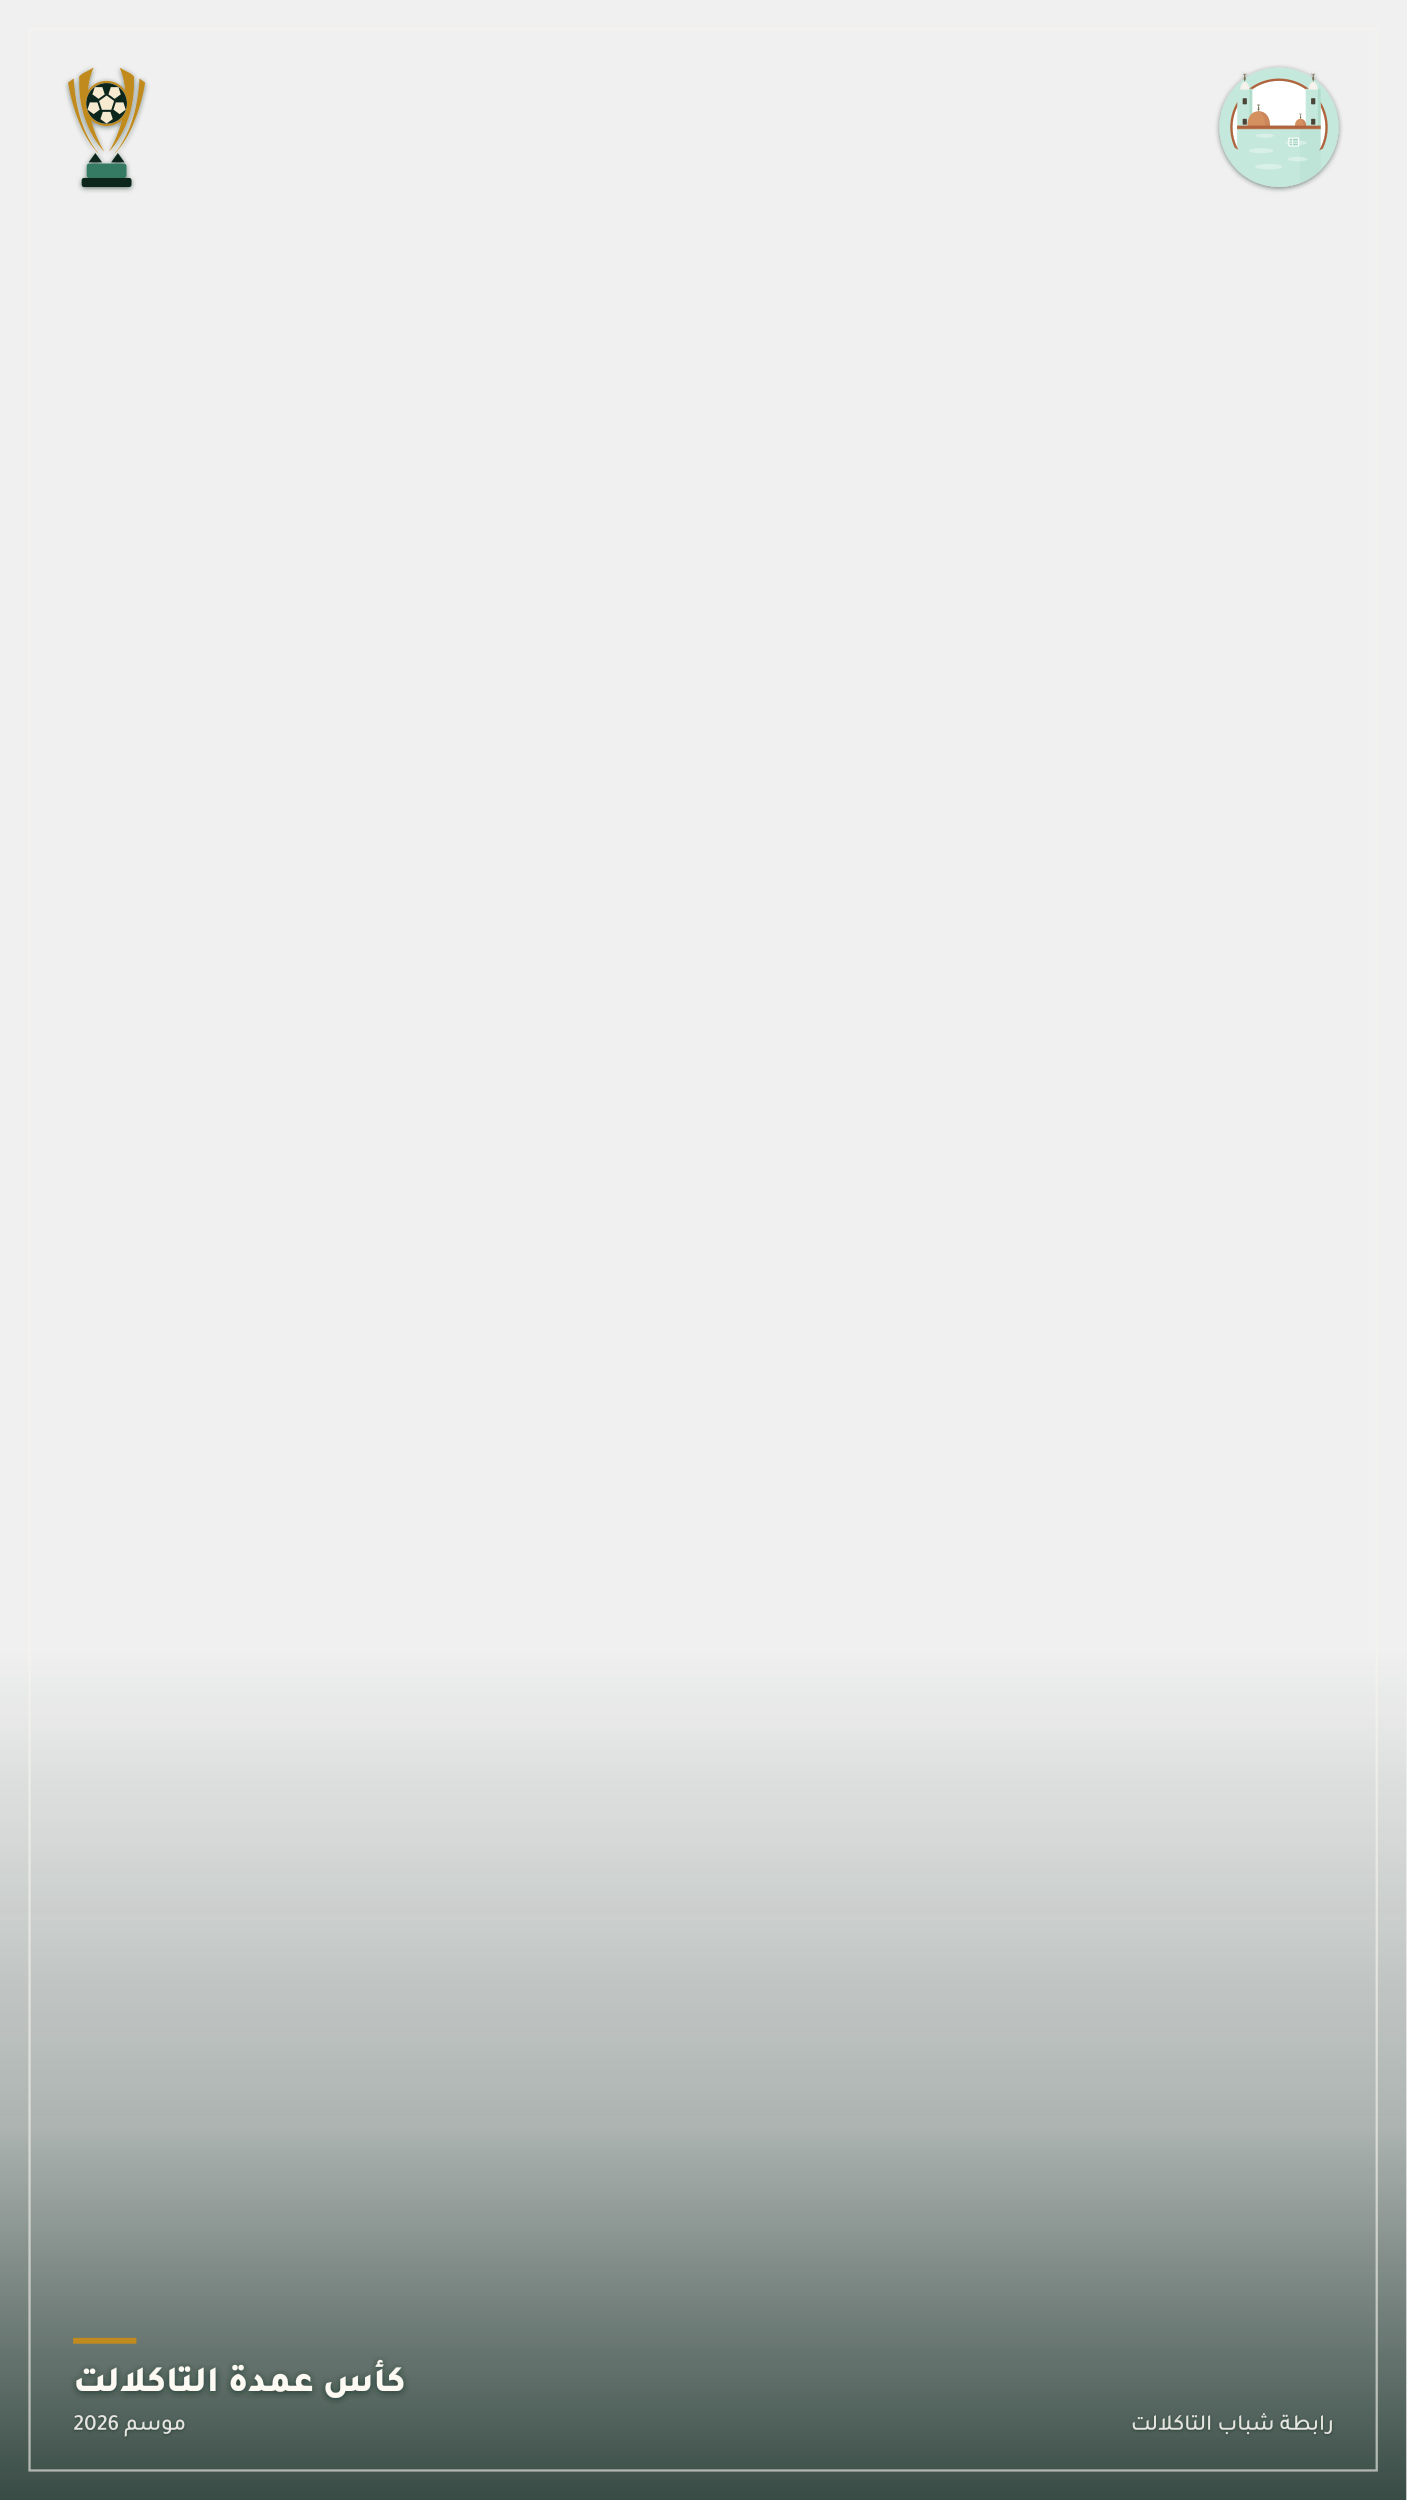
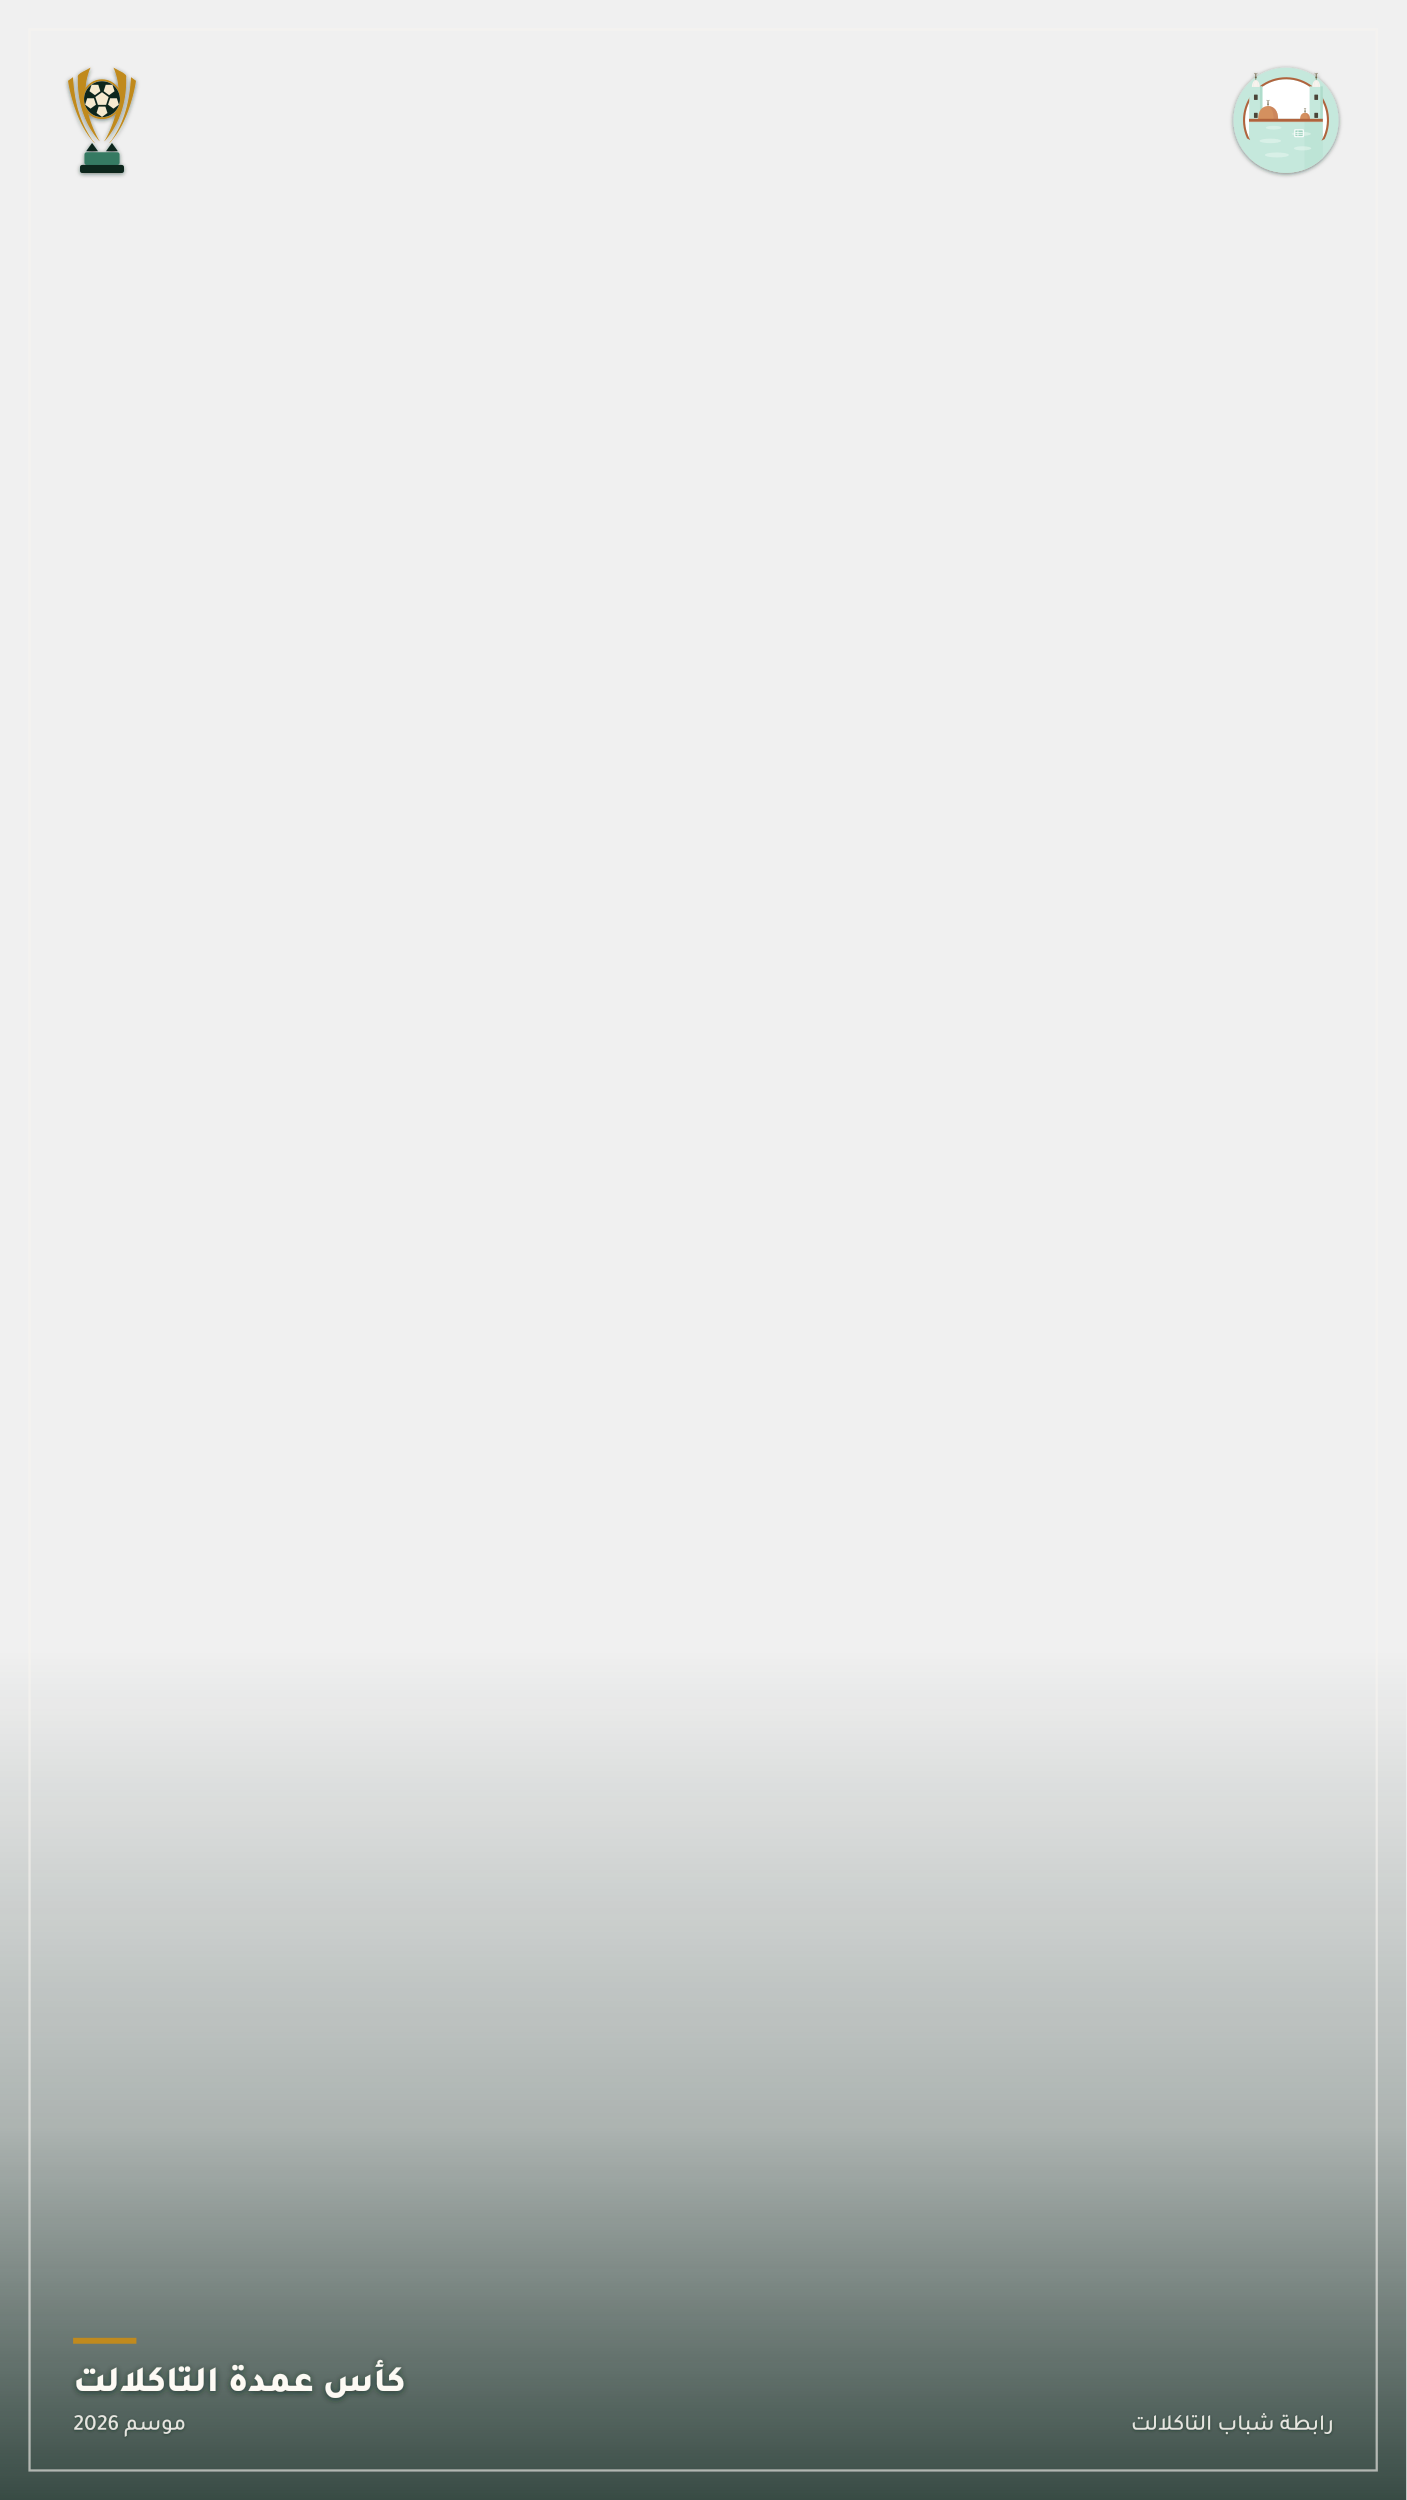
<svg xmlns="http://www.w3.org/2000/svg" viewBox="0 0 2304 4096" width="2304" height="4096">
  <defs>
    <linearGradient id="fhaze" x1="0" y1="4096" x2="0" y2="0" gradientUnits="userSpaceOnUse">
      <stop offset="0" stop-color="#10271f" stop-opacity="0.82" />
      <stop offset="0.15" stop-color="#10271f" stop-opacity="0.3" />
      <stop offset="0.34" stop-color="#10271f" stop-opacity="0" />
    </linearGradient>
    <filter id="fshadow" x="-25%" y="-25%" width="150%" height="150%">
      <feDropShadow dx="0" dy="3.69" stdDeviation="8.06" flood-color="#10271f" flood-opacity="0.72" />
    </filter>
    <filter id="mshadow" x="-25%" y="-25%" width="150%" height="150%">
      <feDropShadow dx="0" dy="5.07" stdDeviation="10.37" flood-color="#10271f" flood-opacity="0.55" />
    </filter>
  </defs>
  <rect x="0" y="0" width="2304" height="4096" fill="url(#fhaze)" />
  <rect x="48.38" y="48.38" width="2207.23" height="3999.23" fill="none" stroke="#f7f3ee" stroke-opacity="0.62" stroke-width="3.69" />
-   <g transform="translate(16.98 50.24) scale(0.4106)" filter="url(#mshadow)">
+   <g transform="translate(28 57.34) scale(0.3623)" filter="url(#mshadow)">
    <g transform="translate(128 128) scale(1)">
      <path fill="#c08a1e" d="M 125.96,61.9 L 102.34,79.11 C 102.95,82.93 103.51,86.76 104.16,90.58 C 104.81,94.41 105.53,98.23 106.26,102.06 C 107,105.88 107.76,109.71 108.56,113.53 C 109.36,117.36 110.17,121.18 111.04,125 C 111.92,128.83 112.86,132.66 113.82,136.48 C 114.77,140.31 115.78,144.13 116.78,147.95 C 117.79,151.78 118.77,155.61 119.84,159.43 C 120.91,163.26 122.06,167.08 123.19,170.9 C 124.32,174.73 125.44,178.56 126.63,182.37 C 127.83,186.21 129.1,190.03 130.36,193.85 C 131.62,197.68 132.86,201.51 134.18,205.32 C 135.51,209.15 136.88,212.98 138.29,216.8 C 139.72,220.63 141.2,224.45 142.69,228.27 C 144.19,232.1 145.71,235.93 147.28,239.75 C 148.86,243.58 150.49,247.4 152.16,251.22 C 153.84,255.05 155.54,258.88 157.32,262.69 C 159.11,266.53 160.95,270.36 162.87,274.17 C 164.8,278.01 166.83,281.83 168.89,285.64 C 170.97,289.48 173.09,293.31 175.3,297.12 C 177.52,300.96 179.81,304.79 182.18,308.59 C 184.59,312.44 187.06,316.26 189.64,320.06 C 192.26,323.91 194.98,327.74 197.77,331.54 C 200.59,335.39 203.47,339.22 206.47,343.01 C 209.52,346.87 213.35,351.75 215.94,354.49 C 217.52,356.17 218.99,357.23 220.05,358.31 C 220.76,359.04 221.2,359.59 221.77,360.22 C 222.02,359.9 222.55,359.74 222.53,359.27 C 222.49,357.73 216.71,353.13 214.02,349.71 C 211.22,346.13 208.65,342.08 206.09,338.23 C 203.55,334.43 201.1,330.6 198.73,326.76 C 196.38,322.95 194.14,319.12 191.94,315.28 C 189.75,311.47 187.61,307.65 185.53,303.81 C 183.47,300 181.44,296.18 179.51,292.33 C 177.59,288.53 175.75,284.7 173.96,280.86 C 172.18,277.05 170.44,273.23 168.8,269.39 C 167.16,265.58 165.63,261.75 164.11,257.91 C 162.6,254.1 161.13,250.27 159.71,246.44 C 158.3,242.62 156.91,238.8 155.6,234.96 C 154.3,231.15 153.07,227.32 151.87,223.49 C 150.68,219.67 149.53,215.85 148.43,212.02 C 147.33,208.2 146.28,204.37 145.27,200.54 C 144.27,196.72 143.32,192.9 142.41,189.07 C 141.5,185.25 140.65,181.42 139.82,177.59 C 139,173.77 138.2,169.95 137.43,166.12 C 136.67,162.3 135.92,158.47 135.24,154.65 C 134.55,150.82 133.93,147 133.32,143.17 C 132.72,139.35 132.14,135.52 131.6,131.7 C 131.06,127.87 130.57,124.05 130.07,120.22 C 129.58,116.4 129.07,112.58 128.64,108.75 C 128.21,104.93 127.86,101.1 127.49,97.27 C 127.12,93.45 126.77,89.63 126.44,85.8 C 126.1,81.98 125.75,78.15 125.48,74.33 C 125.21,70.5 125.04,66.68 124.81,62.85 Z" />
      <path fill="#c08a1e" d="M 204.37,19.35 C 202.9,20.14 201.98,20.64 199.97,21.74 C 195.55,24.13 185.86,29.38 178.84,33.21 C 171.84,37.03 163.54,40.4 157.9,44.69 C 153.27,48.2 148.32,51.96 146.71,56.16 C 145.35,59.71 147.17,63.81 147.19,67.63 C 147.2,71.46 146.87,75.28 146.8,79.11 C 146.74,82.93 146.74,86.76 146.8,90.58 C 146.87,94.41 147.01,98.23 147.19,102.06 C 147.36,105.88 147.59,109.71 147.86,113.53 C 148.13,117.36 148.45,121.18 148.81,125 C 149.18,128.83 149.58,132.66 150.06,136.48 C 150.53,140.31 151.11,144.13 151.68,147.95 C 152.26,151.78 152.83,155.61 153.5,159.43 C 154.17,163.26 154.9,167.08 155.7,170.9 C 156.5,174.73 157.39,178.55 158.28,182.37 C 159.17,186.2 160.07,190.03 161.05,193.85 C 162.04,197.68 163.09,201.51 164.21,205.32 C 165.32,209.16 166.51,212.98 167.75,216.8 C 168.99,220.63 170.3,224.46 171.67,228.27 C 173.04,232.11 174.49,235.93 175.97,239.75 C 177.45,243.58 178.94,247.41 180.56,251.22 C 182.19,255.06 183.94,258.88 185.72,262.69 C 187.51,266.53 189.33,270.36 191.27,274.17 C 193.22,278.01 195.28,281.83 197.39,285.64 C 199.51,289.48 201.72,293.31 203.98,297.12 C 206.27,300.96 208.61,304.79 211.06,308.59 C 213.55,312.44 216.14,316.26 218.8,320.06 C 221.5,323.91 224.25,327.74 227.12,331.54 C 230.05,335.39 233.31,339.49 236.21,343.01 C 238.76,346.11 243.02,350.12 243.57,351.62 C 243.73,352.05 243.57,352.25 243.57,352.57 C 243.98,352.25 244.7,352.18 244.81,351.62 C 245.12,350.13 241.29,345.4 239.46,342.06 C 237.47,338.42 235.32,334.42 233.34,330.58 C 231.37,326.77 229.46,322.94 227.6,319.11 C 225.76,315.3 223.99,311.47 222.25,307.63 C 220.51,303.82 218.81,300 217.18,296.16 C 215.56,292.35 214.01,288.52 212.49,284.69 C 210.98,280.87 209.5,277.05 208.1,273.21 C 206.7,269.4 205.37,265.57 204.08,261.74 C 202.79,257.92 201.55,254.09 200.35,250.26 C 199.16,246.45 198.01,242.62 196.91,238.79 C 195.81,234.97 194.74,231.15 193.75,227.31 C 192.77,223.5 191.84,219.67 190.98,215.84 C 190.12,212.02 189.34,208.2 188.59,204.37 C 187.84,200.55 187.14,196.72 186.49,192.89 C 185.83,189.07 185.21,185.25 184.67,181.42 C 184.13,177.6 183.65,173.77 183.24,169.94 C 182.82,166.12 182.49,162.3 182.18,158.47 C 181.88,154.65 181.59,150.82 181.42,147 C 181.24,143.17 181.16,139.35 181.13,135.52 C 181.1,131.7 181.13,127.87 181.23,124.05 C 181.32,120.22 181.47,116.4 181.71,112.57 C 181.94,108.75 182.26,104.92 182.66,101.1 C 183.06,97.27 183.55,93.45 184.1,89.63 C 184.64,85.8 185.21,81.97 185.91,78.15 C 186.61,74.32 187.41,70.49 188.3,66.68 C 189.2,62.84 190.19,59.02 191.27,55.2 C 192.35,51.37 193.55,47.54 194.8,43.73 C 196.07,39.89 197.36,36.06 198.82,32.25 C 200.29,28.41 202.66,22.77 203.6,20.78 C 203.94,20.06 204.11,19.82 204.37,19.35 Z" />
      <path fill="#c08a1e" d="M 386.04,61.9 L 409.66,79.11 C 409.05,82.93 408.49,86.76 407.84,90.58 C 407.19,94.41 406.47,98.23 405.74,102.06 C 405,105.88 404.24,109.71 403.44,113.53 C 402.64,117.36 401.83,121.18 400.96,125 C 400.08,128.83 399.14,132.66 398.18,136.48 C 397.23,140.31 396.22,144.13 395.22,147.95 C 394.21,151.78 393.23,155.61 392.16,159.43 C 391.09,163.26 389.94,167.08 388.81,170.9 C 387.68,174.73 386.56,178.56 385.37,182.37 C 384.17,186.21 382.9,190.03 381.64,193.85 C 380.38,197.68 379.14,201.51 377.82,205.32 C 376.49,209.15 375.12,212.98 373.71,216.8 C 372.28,220.63 370.8,224.45 369.31,228.27 C 367.81,232.1 366.29,235.93 364.72,239.75 C 363.14,243.58 361.51,247.4 359.84,251.22 C 358.16,255.05 356.46,258.88 354.68,262.69 C 352.89,266.53 351.05,270.36 349.13,274.17 C 347.2,278.01 345.17,281.83 343.11,285.64 C 341.03,289.48 338.91,293.31 336.7,297.12 C 334.48,300.96 332.19,304.79 329.82,308.59 C 327.41,312.44 324.94,316.26 322.36,320.06 C 319.74,323.91 317.02,327.74 314.23,331.54 C 311.41,335.39 308.53,339.22 305.53,343.01 C 302.48,346.87 298.65,351.75 296.06,354.49 C 294.48,356.17 293.01,357.23 291.95,358.31 C 291.24,359.04 290.8,359.59 290.23,360.22 C 289.98,359.9 289.45,359.74 289.47,359.27 C 289.51,357.73 295.29,353.13 297.98,349.71 C 300.78,346.13 303.35,342.08 305.91,338.23 C 308.45,334.43 310.9,330.6 313.27,326.76 C 315.62,322.95 317.86,319.12 320.06,315.28 C 322.25,311.47 324.39,307.65 326.47,303.81 C 328.53,300 330.56,296.18 332.49,292.33 C 334.41,288.53 336.25,284.7 338.04,280.86 C 339.82,277.05 341.56,273.23 343.2,269.39 C 344.84,265.58 346.37,261.75 347.89,257.91 C 349.4,254.1 350.87,250.27 352.29,246.44 C 353.7,242.62 355.09,238.8 356.4,234.96 C 357.7,231.15 358.93,227.32 360.13,223.49 C 361.32,219.67 362.47,215.85 363.57,212.02 C 364.67,208.2 365.72,204.37 366.73,200.54 C 367.73,196.72 368.68,192.9 369.59,189.07 C 370.5,185.25 371.35,181.42 372.18,177.59 C 373,173.77 373.8,169.95 374.57,166.12 C 375.33,162.3 376.08,158.47 376.76,154.65 C 377.45,150.82 378.07,147 378.68,143.17 C 379.28,139.35 379.86,135.52 380.4,131.7 C 380.94,127.87 381.43,124.05 381.93,120.22 C 382.42,116.4 382.93,112.58 383.36,108.75 C 383.79,104.93 384.14,101.1 384.51,97.27 C 384.88,93.45 385.23,89.63 385.56,85.8 C 385.9,81.98 386.25,78.15 386.52,74.33 C 386.79,70.5 386.96,66.68 387.19,62.85 Z" />
      <path fill="#c08a1e" d="M 307.63,19.35 C 309.1,20.14 310.02,20.64 312.03,21.74 C 316.45,24.13 326.14,29.38 333.16,33.21 C 340.16,37.03 348.46,40.4 354.1,44.69 C 358.73,48.2 363.68,51.96 365.29,56.16 C 366.65,59.71 364.83,63.81 364.81,67.63 C 364.8,71.46 365.13,75.28 365.2,79.11 C 365.26,82.93 365.26,86.76 365.2,90.58 C 365.13,94.41 364.99,98.23 364.81,102.06 C 364.64,105.88 364.41,109.71 364.14,113.53 C 363.87,117.36 363.55,121.18 363.19,125 C 362.82,128.83 362.42,132.66 361.94,136.48 C 361.47,140.31 360.89,144.13 360.32,147.95 C 359.74,151.78 359.17,155.61 358.5,159.43 C 357.83,163.26 357.1,167.08 356.3,170.9 C 355.5,174.73 354.61,178.55 353.72,182.37 C 352.83,186.2 351.93,190.03 350.95,193.85 C 349.96,197.68 348.91,201.51 347.79,205.32 C 346.68,209.16 345.49,212.98 344.25,216.8 C 343.01,220.63 341.7,224.46 340.33,228.27 C 338.96,232.11 337.51,235.93 336.03,239.75 C 334.55,243.58 333.06,247.41 331.44,251.22 C 329.81,255.06 328.06,258.88 326.28,262.69 C 324.49,266.53 322.67,270.36 320.73,274.17 C 318.78,278.01 316.72,281.83 314.61,285.64 C 312.49,289.48 310.28,293.31 308.02,297.12 C 305.73,300.96 303.39,304.79 300.94,308.59 C 298.45,312.44 295.86,316.26 293.2,320.06 C 290.5,323.91 287.75,327.74 284.88,331.54 C 281.95,335.39 278.69,339.49 275.79,343.01 C 273.24,346.11 268.98,350.12 268.43,351.62 C 268.27,352.05 268.43,352.25 268.43,352.57 C 268.02,352.25 267.3,352.18 267.19,351.62 C 266.88,350.13 270.71,345.4 272.54,342.06 C 274.53,338.42 276.68,334.42 278.66,330.58 C 280.63,326.77 282.54,322.94 284.4,319.11 C 286.24,315.3 288.01,311.47 289.75,307.63 C 291.49,303.82 293.19,300 294.82,296.16 C 296.44,292.35 297.99,288.52 299.51,284.69 C 301.02,280.87 302.5,277.05 303.9,273.21 C 305.3,269.4 306.63,265.57 307.92,261.74 C 309.21,257.92 310.45,254.09 311.65,250.26 C 312.84,246.45 313.99,242.62 315.09,238.79 C 316.19,234.97 317.26,231.15 318.25,227.31 C 319.23,223.5 320.16,219.67 321.02,215.84 C 321.88,212.02 322.66,208.2 323.41,204.37 C 324.16,200.55 324.86,196.72 325.51,192.89 C 326.17,189.07 326.79,185.25 327.33,181.42 C 327.87,177.6 328.35,173.77 328.76,169.94 C 329.18,166.12 329.51,162.3 329.82,158.47 C 330.12,154.65 330.41,150.82 330.58,147 C 330.76,143.17 330.84,139.35 330.87,135.52 C 330.9,131.7 330.87,127.87 330.77,124.05 C 330.68,120.22 330.53,116.4 330.29,112.57 C 330.06,108.75 329.74,104.92 329.34,101.1 C 328.94,97.27 328.45,93.45 327.9,89.63 C 327.36,85.8 326.79,81.97 326.09,78.15 C 325.39,74.32 324.59,70.49 323.7,66.68 C 322.8,62.84 321.81,59.02 320.73,55.2 C 319.65,51.37 318.45,47.54 317.2,43.73 C 315.93,39.89 314.64,36.06 313.18,32.25 C 311.71,28.41 309.34,22.77 308.4,20.78 C 308.06,20.06 307.89,19.82 307.63,19.35 Z" />
      <path fill="#c08a1e" fill-rule="evenodd" d="M 256,72.41 a 89.88,89.88 0 1 1 -0.01,0 Z M 256,81.02 a 81.27,81.27 0 1 0 0.01,0 Z" />
      <path fill="#f6ead0" d="M 256,81.02 a 81.27,81.27 0 1 1 -0.01,0 Z" />
      <path fill="#10271f" fill-rule="evenodd" d="M 256,81.02 a 81.27,81.27 0 1 1 -0.01,0 Z M 256,130.74 L 286.01,152.54 L 274.55,187.82 L 237.45,187.82 L 225.99,152.54 Z M 256,242.61 L 231.45,224.77 L 240.83,195.91 L 271.17,195.91 L 280.55,224.77 Z M 179.61,187.11 L 188.99,158.25 L 219.34,158.25 L 228.72,187.11 L 204.17,204.95 Z M 208.79,97.32 L 239.14,97.32 L 248.52,126.18 L 223.96,144.02 L 199.41,126.18 Z M 303.21,97.32 L 312.59,126.18 L 288.04,144.02 L 263.48,126.18 L 272.86,97.32 Z M 332.39,187.11 L 307.83,204.95 L 283.28,187.11 L 292.66,158.25 L 323.01,158.25 Z" />
      <path fill="#10271f" d="M 184.29,397.51 L 237.83,397.51 L 211.06,360.22 Z" />
      <path fill="#10271f" d="M 327.71,397.51 L 274.17,397.51 L 300.94,360.22 Z" />
      <path fill="#357a62" d="M 186.2,402.29 H 325.8 A 9.56,9.56 0 0 1 335.36,411.86 V 450.1 A 9.56,9.56 0 0 1 325.8,459.67 H 186.2 A 9.56,9.56 0 0 1 176.64,450.1 V 411.86 A 9.56,9.56 0 0 1 186.2,402.29 Z" />
      <path fill="#10271f" d="M 166.12,459.67 H 345.88 A 9.56,9.56 0 0 1 355.44,469.23 V 486.44 A 9.56,9.56 0 0 1 345.88,496 H 166.12 A 9.56,9.56 0 0 1 156.56,486.44 V 469.23 A 9.56,9.56 0 0 1 166.12,459.67 Z" />
    </g>
  </g>
-   <g transform="translate(1948.03 61.06) scale(0.384)" filter="url(#mshadow)">
+   <g transform="translate(1976.9 66.88) scale(0.3388)" filter="url(#mshadow)">
    <g transform="translate(128 128) scale(1)">
      <defs>
        <clipPath id="in7zhgr0-roundel-clip">
          <circle cx="256" cy="256" r="254" />
        </clipPath>
        <g id="in7zhgr0-finial" fill="#6b6244">
          <rect x="-1.7" y="-7" width="3.4" height="7" />
          <ellipse cx="0" cy="-10" rx="4.7" ry="3.9" />
          <rect x="-1.7" y="-15" width="3.4" height="4" />
          <ellipse cx="0" cy="-16.9" rx="3.5" ry="2.8" />
          <rect x="-1.6" y="-27" width="3.2" height="10" />
          <g transform="translate(0,-28.5) scale(0.84,0.74)">
            <path d="M -9,-6.8 C -9.4,-1 -5.6,3 0,4.6 C 5.6,3 9.4,-1 9,-6.8 L 6.2,-5 C 6.3,-1.4 3.8,0.9 0,1.9 C -3.8,0.9 -6.3,-1.4 -6.2,-5 Z" />
          </g>
          <rect x="-1.6" y="-32.5" width="3.2" height="5.5" />
        </g>
        <g id="in7zhgr0-dome">
          <path d="M 0,0 C 0,-42 18,-63 48,-65 C 78,-63 97,-42 97,0 Z" fill="#d4905e" />
          <path d="M 48,-65 C 78,-63 97,-42 97,0 L 75,0 C 75,-38 64,-58 48,-65 Z" fill="#c47c5a" opacity="0.5" />
        </g>
        <g id="in7zhgr0-minaret-shaft">
          <rect x="-32" y="-165" width="64" height="165" fill="#c5e8dc" />
          <rect x="20" y="-165" width="12" height="165" fill="#a0d4c0" opacity="0.6" />
          <rect x="-9" y="-125" width="18" height="26" rx="2.5" fill="#4b4539" />
          <rect x="-9" y="-37" width="18" height="25" rx="2.5" fill="#4b4539" />
        </g>
        <g id="in7zhgr0-minaret-top">
          <path d="M -19,-162 A 19,33 0 0 1 19,-162 Z" fill="#f7f3ee" />
          <g fill="none" stroke="#ede7dc" stroke-width="1.5" stroke-linecap="round">
            <path d="M 0,-195 A 10.8,33 0 0 0 -10.8,-162" />
            <path d="M 0,-195 A 10.8,33 0 0 1 10.8,-162" />
          </g>
          <use href="#in7zhgr0-finial" transform="translate(0,-197)" />
        </g>
      </defs>
      <circle cx="256" cy="256" r="254" fill="#c5e8dc" />
      <g clip-path="url(#in7zhgr0-roundel-clip)">
        <circle cx="256" cy="256" r="198" fill="#ffffff" />
        <rect x="77" y="249" width="357" height="270" fill="#c5e8dc" />
        <rect x="345" y="249" width="89" height="270" fill="#a0d4c0" opacity="0.22" />
        <g fill="#f0faf5" opacity="0.45">
          <ellipse cx="196" cy="292" rx="38" ry="9" />
          <ellipse cx="330" cy="322" rx="46" ry="10" />
          <ellipse cx="180" cy="356" rx="52" ry="11" />
          <ellipse cx="336" cy="392" rx="42" ry="10" />
          <ellipse cx="212" cy="424" rx="58" ry="12" />
        </g>
        <path d="M 82.83,351.99 L 67.49,343.9 A 208,208 0 1 1 442.95,347.18 L 427.47,355 A 198,198 0 1 0 82.83,351.99 Z" fill="#b0643e" />
        <use href="#in7zhgr0-minaret-shaft" transform="translate(110,257)" />
        <use href="#in7zhgr0-minaret-shaft" transform="translate(402,257)" />
        <use href="#in7zhgr0-dome" transform="translate(121,252)" />
        <use href="#in7zhgr0-finial" transform="translate(169,188) scale(0.92)" />
        <use href="#in7zhgr0-dome" transform="translate(324,252) scale(0.4948)" />
        <use href="#in7zhgr0-finial" transform="translate(348,221) scale(0.72)" />
        <rect x="77" y="249" width="357" height="14" fill="#b0643e" />
        <rect x="77" y="261" width="357" height="4" fill="#c47c5a" opacity="0.55" />
        <g transform="translate(296,300)">
          <rect x="0" y="0" width="46" height="38" rx="3" fill="#ffffff" />
          <rect x="5" y="5" width="36" height="28" rx="2" fill="#a0d4c0" />
          <rect x="5" y="13" width="36" height="3.5" fill="#ffffff" />
          <rect x="5" y="22" width="36" height="3.5" fill="#ffffff" />
          <rect x="16" y="5" width="3.5" height="28" fill="#ffffff" />
        </g>
      </g>
      <use href="#in7zhgr0-minaret-top" transform="translate(110,257)" />
      <use href="#in7zhgr0-minaret-top" transform="translate(402,257)" />
    </g>
  </g>
  <rect x="119.81" y="3830.29" width="103.68" height="9.68" fill="#c08a1e" />
  <path d="M36.5,-46.5Q33.1,-46.5 31.05,-48.6Q29,-50.7 29,-54.1Q29,-57.4 31.05,-59.4Q33.1,-61.4 36.5,-61.4Q39.8,-61.4 41.8,-59.4Q43.8,-57.4 43.8,-54.1Q43.8,-50.6 41.8,-48.55Q39.8,-46.5 36.5,-46.5ZM53.2,-46.5Q49.8,-46.5 47.75,-48.6Q45.7,-50.7 45.7,-54.1Q45.7,-57.4 47.75,-59.4Q49.8,-61.4 53.2,-61.4Q56.5,-61.4 58.5,-59.4Q60.5,-57.4 60.5,-54.1Q60.5,-50.6 58.5,-48.55Q56.5,-46.5 53.2,-46.5ZM87.5,-14L95.6,-14L95.6,0L86.1,0Q79.1,0 74.5,-3.4Q69.7,0 62.8,0L27.1,0Q18.4,0 13.4,-5.9Q9,-11 9,-19.1L9,-28.3L23.5,-36L23.5,-19.9Q23.5,-16.6 24.75,-15.3Q26,-14 29.2,-14L61.5,-14Q64.7,-14 65.95,-15.3Q67.2,-16.6 67.2,-19.9L67.2,-37.3L81.7,-45L81.7,-19.8Q81.7,-16.6 83,-15.3Q84.3,-14 87.5,-14Z M89.9,0L89.9,-14L96.4,-14Q100.6,-14 102.25,-15.75Q103.9,-17.5 103.9,-21.9L103.9,-56.8L118.4,-64.5L118.4,-21.8Q118.4,-11.6 112.2,-5.6Q106.5,0 97.1,0L89.9,0Z M195.8,-14L205.6,-14L205.6,0L194.4,0Q186.9,0 182,-4Q176.6,0 168.8,0L129.4,0L136.7,-14L149.3,-14L149.3,-43.8L163.8,-51.5L163.8,-14L168.1,-14Q172.2,-14 173.85,-15.75Q175.5,-17.5 175.5,-21.9L175.5,-56.8L190.1,-64.5L190.1,-21.8Q190.1,-20.2 190,-19.5Q190.1,-16.4 191.35,-15.2Q192.6,-14 195.8,-14Z M225.3,-44.9Q231.8,-44 237,-40.5Q247.8,-33.4 247.8,-20L247.8,-18.8Q247.8,-9.6 241.9,-4.5Q236.9,0 228.9,0L200.2,0L200.2,-14L227.5,-14Q233.2,-14 233.2,-19.3L233.2,-19.8Q233.2,-25.8 227.9,-28.8Q224.4,-30.8 219.3,-30.8Q214.3,-30.8 208.6,-28.8L208.6,-42.8L228.1,-64.5L242.7,-64.5L225.3,-44.9Z M281.7,0Q272.5,0 267.3,-5.9Q262.8,-11.1 262.8,-19.2L262.8,-56.8L277.3,-64.5L277.3,-19.8Q277.3,-16.6 278.6,-15.3Q279.9,-14 283.1,-14L292.9,-14L292.9,0L281.7,0Z M295.8,-52.3Q292.4,-52.3 290.35,-54.4Q288.3,-56.5 288.3,-59.9Q288.3,-63.2 290.35,-65.25Q292.4,-67.3 295.8,-67.3Q299.1,-67.3 301.1,-65.3Q303.1,-63.3 303.1,-59.9Q303.1,-56.4 301.1,-54.35Q299.1,-52.3 295.8,-52.3ZM312.5,-52.3Q309.1,-52.3 307.05,-54.4Q305,-56.5 305,-59.9Q305,-63.2 307.05,-65.25Q309.1,-67.3 312.5,-67.3Q315.8,-67.3 317.8,-65.3Q319.8,-63.3 319.8,-59.9Q319.8,-56.4 317.8,-54.35Q315.8,-52.3 312.5,-52.3ZM323.4,-14L333.1,-14L333.1,0L322,0Q315,0 310.4,-3.4Q305.6,0 298.7,0L287.5,0L287.5,-14L297.3,-14Q300.5,-14 301.8,-15.3Q303.1,-16.6 303.1,-19.8L303.1,-37.3L317.6,-45L317.6,-19.8Q317.6,-16.6 318.85,-15.3Q320.1,-14 323.4,-14Z M327.8,0L327.8,-14L334.3,-14Q338.5,-14 340.15,-15.75Q341.8,-17.5 341.8,-21.9L341.8,-56.8L356.3,-64.5L356.3,-21.8Q356.3,-11.6 350.1,-5.6Q344.4,0 335,0L327.8,0Z M374.3,0L374.3,-56.8L388.8,-64.5L388.8,0L374.3,0Z M442,-56.5Q438.6,-56.5 436.55,-58.6Q434.5,-60.7 434.5,-64.1Q434.5,-67.4 436.6,-69.4Q438.7,-71.4 442,-71.4Q445.3,-71.4 447.3,-69.4Q449.3,-67.4 449.3,-64.1Q449.3,-60.6 447.3,-58.55Q445.3,-56.5 442,-56.5ZM458.7,-56.5Q455.3,-56.5 453.25,-58.6Q451.2,-60.7 451.2,-64.1Q451.2,-67.4 453.25,-69.4Q455.3,-71.4 458.7,-71.4Q462,-71.4 464,-69.4Q466,-67.4 466,-64.1Q466,-60.6 464,-58.55Q462,-56.5 458.7,-56.5ZM450.3,0Q440.5,0 435,-6.6Q430.3,-12.3 430.3,-21Q430.3,-30.7 436.4,-37.7Q441.8,-43.9 450.8,-46.8Q461.2,-43.4 466.6,-36Q471.3,-29.4 471.3,-21Q471.3,-10.9 465.2,-5.1Q459.8,0 451.3,0L450.3,0ZM450.3,-14L451.4,-14Q457.1,-14 457.1,-20.9Q457.1,-29 450.8,-33.1Q444.7,-29 444.7,-21.1Q444.7,-14 450.3,-14Z M478.5,0L485.8,-14L500.7,-14Q504.7,-14 504.7,-18.5Q504.7,-28.4 494.9,-33.9L502,-46.1Q517.4,-37.2 519,-21.9Q519.6,-17.1 521.05,-15.55Q522.5,-14 526.7,-14L534.7,-14L534.7,0L526,0Q518.7,0 513.7,-3.6Q510,0 503.4,0L478.5,0Z M592.1,-14L601.9,-14L601.9,0L590.8,0Q584,0 579.5,-3.2Q574.3,2 565.6,2Q557,2 551.8,-3.1Q547.1,0 540.5,0L529.3,0L529.3,-14L539.1,-14Q542.3,-14 543.6,-15.3Q544.9,-16.6 544.9,-19.8L544.9,-22.6Q544.9,-34.5 551.1,-41Q556.6,-46.8 565.6,-46.8Q575.9,-46.8 581.5,-39.3Q586.3,-32.9 586.4,-22.6L586.4,-19.8Q586.4,-16.5 587.65,-15.25Q588.9,-14 592.1,-14ZM565.6,-12Q571.9,-12 571.9,-22.9Q571.9,-33.2 565.6,-33.2Q559.4,-33.2 559.4,-22.9Q559.4,-12 565.6,-12Z M652.4,-14L652.4,0L596.6,0L596.6,-14L610.3,-14Q608.2,-18.9 608.2,-24.7Q608.2,-35.3 615.7,-41.7Q621.8,-46.8 629.9,-46.8Q640.8,-46.8 647.6,-37.3L647.6,-24.7Q640.1,-33.2 631.6,-33.2Q631.5,-33.2 631.4,-33.2L631.2,-33.2Q622.7,-33 622.7,-24.2Q622.7,-19.4 625.8,-16.7Q628.9,-14 634.5,-14L652.4,-14Z M797.1,-37.3L811.6,-45L811.6,-19.2Q811.6,-10 806,-4.8Q801.2,-0.2 793.3,0L782.1,0Q775.3,0 770.5,-3.4Q766,-0.2 759.5,0L748.4,0Q746,0 743.3,-0.5Q741.2,8.9 733.3,14.2Q726.2,19 716.3,19Q702.5,19 695,9.3Q689.1,1.8 689.1,-8.4Q689.1,-16 692.6,-21.9L706.4,-24.8Q702.7,-18.2 702.7,-10.8Q702.7,-3.7 706.45,0.65Q710.2,5 716.3,5Q729.5,5 729.5,-6.9L729.5,-32.6L744,-40.3L744,-19.8Q744,-16.5 745.25,-15.25Q746.5,-14 749.7,-14L757.5,-14Q760.7,-14 761.95,-15.25Q763.2,-16.5 763.2,-19.8L763.2,-35L777.8,-42.6L777.8,-19.8Q777.8,-16.5 779.05,-15.25Q780.3,-14 783.5,-14L791.4,-14Q794.6,-14 795.85,-15.25Q797.1,-16.5 797.1,-19.8L797.1,-37.3Z M825.1,-66.1L828.6,-72.7L831.7,-72.7Q830.6,-74.8 830.6,-77Q830.6,-80.3 833.05,-82.7Q835.5,-85.1 838.9,-85.1Q842.2,-85.1 845,-82.7L845,-76.3Q842.5,-78.6 839.9,-78.6Q838.3,-78.6 837.4,-77.7Q836.6,-76.9 836.6,-75.8Q836.6,-74.3 838,-72.7L848.2,-72.7L844.7,-66.1L825.1,-66.1ZM848.5,0Q839.3,0 834.1,-5.9Q829.6,-11.1 829.6,-19.2L829.6,-52.8L844.1,-60.5L844.1,-19.8Q844.1,-16.6 845.4,-15.3Q846.7,-14 849.9,-14L859.7,-14L859.7,0L848.5,0Z M879.4,-44.9Q885.9,-44 891.1,-40.5Q901.9,-33.4 901.9,-20L901.9,-18.8Q901.9,-9.6 896,-4.5Q891,0 883,0L854.3,0L854.3,-14L881.6,-14Q887.3,-14 887.3,-19.3L887.3,-19.8Q887.3,-25.8 882,-28.8Q878.5,-30.8 873.4,-30.8Q868.4,-30.8 862.7,-28.8L862.7,-42.8L882.2,-64.5L896.8,-64.5L879.4,-44.9Z" transform="translate(119.81 3917.44) scale(0.6)" fill="#fdfaf4" filter="url(#fshadow)" />
  <path d="M5,0L5,-8.1L20.9,-25.8Q28.1,-33.8 30.65,-38.25Q33.2,-42.7 33.2,-47.2Q33.2,-51.4 30.2,-54Q27.2,-56.6 22.2,-56.6Q16.2,-56.6 9.5,-52.2L5.6,-57.8Q14.5,-64.6 23.8,-64.6Q32.5,-64.6 37.9,-59.5Q43,-54.8 43,-47.2Q43,-42.3 40.7,-37.75Q38.4,-33.2 32.7,-26.7L16.1,-7.7L41.6,-7.7L41.6,0L5,0Z M76,1.2Q64.5,1.2 58.2,-9.2Q52.8,-18 52.8,-31.5Q52.8,-46.6 59.9,-56Q66.2,-64.5 76,-64.5Q87.1,-64.5 93.8,-53.6Q99.3,-44.5 99.3,-31.5Q99.3,-16 92.3,-6.9Q86,1.2 76,1.2ZM76,-56.5Q69.6,-56.5 66.1,-50.15Q62.6,-43.8 62.6,-32.1Q62.6,-19.9 66.4,-13Q70,-6.8 75.9,-6.8Q82.3,-6.8 85.9,-13.55Q89.5,-20.3 89.5,-32.1Q89.5,-44.3 85.7,-50.7Q82.2,-56.5 76,-56.5Z M109.5,0L109.5,-8.1L125.4,-25.8Q132.6,-33.8 135.15,-38.25Q137.7,-42.7 137.7,-47.2Q137.7,-51.4 134.7,-54Q131.7,-56.6 126.7,-56.6Q120.7,-56.6 114,-52.2L110.1,-57.8Q119,-64.6 128.3,-64.6Q137,-64.6 142.4,-59.5Q147.5,-54.8 147.5,-47.2Q147.5,-42.3 145.2,-37.75Q142.9,-33.2 137.2,-26.7L120.6,-7.7L146.1,-7.7L146.1,0L109.5,0Z M167.5,-36.5Q171.9,-41.3 179.2,-41.3Q187,-41.3 192.6,-36.1Q198.6,-30.5 198.6,-20.4Q198.6,-11.7 192.9,-5.2Q187.3,1.2 178.5,1.2Q166.8,1.2 161.4,-9.7Q157.5,-17.5 157.5,-29.2Q157.5,-46.7 164.2,-56Q170.3,-64.5 181,-64.5Q190.1,-64.5 196.3,-59.1L193,-53.6Q187.8,-56.5 181.4,-56.5Q175.3,-56.5 171.55,-51.1Q167.8,-45.7 167.5,-36.5ZM167,-28.8Q167.4,-6.4 178.4,-6.4Q183,-6.4 185.9,-10.35Q188.8,-14.3 188.8,-20.4Q188.8,-33.9 177.6,-33.9Q171,-33.9 167,-28.8Z M287.5,-8.1L294.2,-8.1L294.2,0L286.6,0Q278.5,0 273.7,-5Q269,-0.2 260.4,0L247.3,0Q237.5,0 237.5,10L237.5,26.9L228.9,31.5L228.9,9.7Q228.9,1.4 233.7,-3.4Q238,-7.8 245.1,-8.1Q241.5,-13.9 241.5,-22.3Q241.5,-33.2 247.2,-39.3Q252.3,-44.7 260.6,-44.7Q269.1,-44.7 273.7,-39.4Q277.8,-34.7 277.8,-27.1L277.8,-18.1Q277.8,-8.1 287.5,-8.1ZM269.2,-17.4L269.2,-26.7Q269.2,-36.7 260.6,-36.7Q255.6,-36.7 252.85,-32.95Q250.1,-29.2 250.1,-22.5Q250.1,-15.7 252.7,-11.9Q255.3,-8.1 260,-8.1Q269.2,-8.1 269.2,-17.4Z M288.2,0L288.2,-8.1L297.2,-8.1Q306.9,-8.1 306.9,-18.1L306.9,-32.1L315.5,-36.7L315.5,-18.1Q315.5,-8.1 325.3,-8.1L329.9,-8.1Q339.7,-8.1 339.7,-18.1L339.7,-35.5L348.3,-40L348.3,-18.1Q348.3,-8.1 358,-8.1L362.7,-8.1Q372.5,-8.1 372.5,-18.1L372.5,-38.8L381.1,-43.4L381.1,-17.8Q381.1,-9.3 376,-4.5Q371.5,-0.1 364,0L357.1,0Q348.3,0 344,-5.9Q339.7,-0.1 331.2,0L324.3,0Q315.7,0 311.2,-5.9Q306.9,0 298.1,0L288.2,0Z M445.8,-8.1L445.8,0L433.4,0Q433,8.6 426,14.2Q420.1,18.8 412.6,18.8Q406.4,18.8 400.9,15.9L400.9,8.3Q406.2,11.1 411.4,11.1Q416.7,11.1 420.65,7.8Q424.6,4.5 424.7,-0.1Q419.5,-0.3 417,-0.5Q406.2,-1.1 400.7,-7.8Q396.1,-13.4 396.1,-22.3Q396.1,-33.2 401.9,-39.3Q407.1,-44.7 415.6,-44.7Q424.5,-44.7 429.3,-39.4Q433.4,-34.7 433.4,-27.1L433.4,-8.1L445.8,-8.1ZM424.7,-26.5Q424.7,-36.7 415.6,-36.7Q410.4,-36.7 407.5,-32.95Q404.6,-29.2 404.6,-22.5Q404.6,-9.4 417.4,-8.6Q419.8,-8.3 424.7,-8.1L424.7,-26.5Z M456.2,-27.1Q456.2,-35.8 461.4,-40.6Q466,-44.7 473.4,-44.7Q482.9,-44.7 488,-37.7Q492.4,-31.8 492.4,-22.3Q492.4,-11.5 486.8,-5.4Q481.9,0 474,0Q465,0 460.3,-5Q455.5,0 447.4,0L439.8,0L439.8,-8.1L446.4,-8.1Q456.2,-8.1 456.2,-18.1L456.2,-27.1ZM464.8,-17.4Q464.8,-8.1 473.9,-8.1Q478.6,-8.1 481.25,-11.9Q483.9,-15.7 483.9,-22.5Q483.9,-29.2 481.1,-32.95Q478.3,-36.7 473.4,-36.7Q464.8,-36.7 464.8,-26.7L464.8,-17.4Z" transform="translate(119.81 3980.8) scale(0.37)" fill="#fdfaf4" fill-opacity="0.85" filter="url(#fshadow)" />
  <path d="M35.8,-46.5Q30.9,-46.5 30.9,-51.5Q30.9,-56.4 35.8,-56.4Q40.6,-56.4 40.6,-51.5Q40.6,-46.5 35.8,-46.5ZM48.5,-46.5Q43.6,-46.5 43.6,-51.5Q43.6,-56.4 48.5,-56.4Q53.3,-56.4 53.3,-51.5Q53.3,-46.5 48.5,-46.5ZM88.6,-8.1L93.2,-8.1L93.2,0L87.6,0Q79.2,0 74.5,-5.2Q69.8,0 61.4,0L25.7,0Q17.6,0 13,-5.4Q9,-10.1 9,-17.7L9,-29.8L17.6,-34.4L17.6,-18.5Q17.6,-8.1 27.3,-8.1L60.5,-8.1Q70.2,-8.1 70.2,-18.5L70.2,-38.8L78.8,-43.4L78.8,-18.1Q78.8,-8.1 88.6,-8.1Z M87.2,0L87.2,-8.1L92.5,-8.1Q102.9,-8.1 102.9,-19L102.9,-59.9L111.6,-64.5L111.6,-18.9Q111.6,-10 106.3,-4.8Q101.3,0 93.2,0L87.2,0Z M185.1,-8.1L191.7,-8.1L191.7,0L184.1,0Q175.5,0 170.8,-5.5Q165.8,0 157,0L122.6,0L126.8,-8.1L141.4,-8.1L141.4,-46.9L150,-51.5L150,-8.1L156.3,-8.1Q166.7,-8.1 166.7,-19L166.7,-59.9L175.4,-64.5L175.4,-18.9Q175.4,-13.1 177.65,-10.6Q179.9,-8.1 185.1,-8.1Z M205.4,-42.3Q205.5,-42.3 205.7,-42.3Q205.9,-42.3 206,-42.3Q217.3,-42.3 224.3,-35.3Q230.7,-29 230.7,-19.2L230.7,-17.5Q230.7,-8.9 225.4,-4.1Q220.7,0 213.3,0L185.7,0L185.7,-8.1L212.5,-8.1Q222.1,-8.1 222.1,-18.2L222.1,-19.1Q222.1,-26.5 216.3,-30.5Q211.7,-33.6 205.1,-33.6Q199.8,-33.6 194.4,-31.7L194.4,-40.2L216.3,-64.5L225.1,-64.5L205.4,-42.3Z M263.1,0Q254.4,0 249.7,-5.6Q245.7,-10.4 245.7,-17.8L245.7,-59.9L254.3,-64.5L254.3,-18.1Q254.3,-8.1 264.1,-8.1L270.7,-8.1L270.7,0L263.1,0Z M275.9,-54.8Q271,-54.8 271,-59.8Q271,-64.7 275.9,-64.7Q280.7,-64.7 280.7,-59.8Q280.7,-54.8 275.9,-54.8ZM288.7,-54.8Q283.8,-54.8 283.8,-59.8Q283.8,-64.7 288.7,-64.7Q293.5,-64.7 293.5,-59.8Q293.5,-54.8 288.7,-54.8ZM299.5,-8.1L306.1,-8.1L306.1,0L298.5,0Q290.2,0 285.4,-5.3Q280.6,0 272.3,0L264.7,0L264.7,-8.1L271.3,-8.1Q281.1,-8.1 281.1,-18.1L281.1,-38.8L289.7,-43.4L289.7,-18.1Q289.7,-8.1 299.5,-8.1Z M300.1,0L300.1,-8.1L305.4,-8.1Q315.8,-8.1 315.8,-19L315.8,-59.9L324.5,-64.5L324.5,-18.9Q324.5,-10 319.2,-4.8Q314.2,0 306.1,0L300.1,0Z M342.5,0L342.5,-59.9L351.1,-64.5L351.1,0L342.5,0Z M409.1,0Q401,0 396.4,-5.4Q392.4,-10.1 392.4,-17.7L392.4,-29.8L401,-34.4L401,-18.5Q401,-8.1 410.7,-8.1L443.9,-8.1Q453.6,-8.1 453.6,-18.5L453.6,-38.8L462.2,-43.4L462.2,-17.7Q462.2,-9 456.9,-4.2Q452.2,0 444.8,0L409.1,0ZM425.6,19.9Q420.7,19.9 420.7,14.9Q420.7,10 425.6,10Q430.4,10 430.4,14.9Q430.4,19.9 425.6,19.9Z M497.6,0Q488.9,0 484.2,-5.6Q480.2,-10.4 480.2,-17.8L480.2,-59.9L488.8,-64.5L488.8,-18.1Q488.8,-8.1 498.6,-8.1L505.2,-8.1L505.2,0L497.6,0Z M534,-8.1L540.6,-8.1L540.6,0L533,0Q524.7,0 519.9,-5.3Q515.1,0 506.8,0L499.2,0L499.2,-8.1L505.8,-8.1Q515.6,-8.1 515.6,-18.1L515.6,-38.8L524.2,-43.4L524.2,-18.1Q524.2,-8.1 534,-8.1ZM519.3,10Q524.1,10 524.1,14.9Q524.1,19.9 519.3,19.9Q514.4,19.9 514.4,14.9Q514.4,10 519.3,10Z M589.6,-64.7Q585.2,-64.7 585.2,-69.2Q585.2,-73.6 589.6,-73.6Q594,-73.6 594,-69.2Q594,-64.7 589.6,-64.7ZM583.3,-52.8Q578.4,-52.8 578.4,-57.8Q578.4,-62.7 583.3,-62.7Q588.1,-62.7 588.1,-57.8Q588.1,-52.8 583.3,-52.8ZM596,-52.8Q591.1,-52.8 591.1,-57.8Q591.1,-62.7 596,-62.7Q600.8,-62.7 600.8,-57.8Q600.8,-52.8 596,-52.8ZM534.6,0L534.6,-8.1L543.6,-8.1Q553.3,-8.1 553.3,-18.1L553.3,-32.1L561.9,-36.7L561.9,-18.1Q561.9,-8.1 571.7,-8.1L576.3,-8.1Q586.1,-8.1 586.1,-18.1L586.1,-35.5L594.7,-40L594.7,-18.1Q594.7,-8.1 604.4,-8.1L609.1,-8.1Q618.9,-8.1 618.9,-18.1L618.9,-38.8L627.5,-43.4L627.5,-17.8Q627.5,-9.3 622.4,-4.5Q617.9,-0.1 610.4,0L603.5,0Q594.7,0 590.4,-5.9Q586.1,-0.1 577.6,0L570.7,0Q562.1,0 557.6,-5.9Q553.3,0 544.5,0L534.6,0Z M677.5,-56.5Q672.6,-56.5 672.6,-61.5Q672.6,-66.4 677.5,-66.4Q682.3,-66.4 682.3,-61.5Q682.3,-56.5 677.5,-56.5ZM690.2,-56.5Q685.3,-56.5 685.3,-61.5Q685.3,-66.4 690.2,-66.4Q695,-66.4 695,-61.5Q695,-56.5 690.2,-56.5ZM708.8,-8.1L715.4,-8.1L715.4,0L707.8,0Q697.5,0 693,-7.6Q688.2,-3 681.1,-3Q672.3,-3 667.1,-9.6Q662.8,-15.2 662.8,-23.3Q662.8,-33 668.7,-38.9Q673.7,-44 680.9,-44Q686.4,-44 690.4,-41.2L690.4,-45.5L699.1,-50.1L699.1,-18.1Q699.1,-8.1 708.8,-8.1ZM690.4,-31.9Q686.7,-36 681.3,-36Q676.9,-36 674.1,-32.45Q671.3,-28.9 671.3,-23.2Q671.3,-17.4 674.1,-13.9Q676.9,-10.4 681.4,-10.4Q687,-10.4 690.6,-15Q690.4,-16.8 690.4,-17.8L690.4,-31.9Z M798.8,-8.1L805.4,-8.1L805.4,0L797.8,0Q789.8,0 785.3,-4.7Q781.2,0 773.7,0L709.4,0L709.4,-8.1L728,-8.1L728.3,-9.2L728.3,-59.9L736.9,-64.5L736.9,-27.9Q748.3,-44.7 765.2,-44.7Q776.5,-44.7 783.3,-36.8Q789.1,-30.1 789.1,-20.3L789.1,-17.9Q789.1,-8.1 798.8,-8.1ZM780.4,-17.5L780.4,-20.3Q780.4,-28.1 775.6,-32.7Q771.5,-36.7 765.3,-36.7Q755,-36.7 746.7,-27.4Q740.5,-20.4 736.9,-9.9L736.9,-8.1L773,-8.1Q777.3,-8.1 778.85,-10.1Q780.4,-12.1 780.4,-17.5Z M799.4,0L799.4,-8.1L806,-8.1Q815.8,-8.1 815.8,-18.1L815.8,-38.8L824.4,-43.4L824.4,-17.8Q824.4,-9.3 819.3,-4.4Q814.6,0 807,0L799.4,0ZM815.5,19.9Q810.6,19.9 810.6,14.9Q810.6,10 815.5,10Q820.3,10 820.3,14.9Q820.3,19.9 815.5,19.9Z M842.4,0L842.4,-59.9L851,-64.5L851,0L842.4,0Z M890.3,-5.3Q890.3,5.9 884.4,12.7Q878.8,19.2 869.5,19.2Q863.5,19.2 857.8,16.2L857.8,8.7Q862.9,11.5 868,11.5Q874.4,11.5 878,7.2Q881.6,2.9 881.6,-4.7L881.6,-38.8L890.3,-43.4L890.3,-5.3Z" transform="translate(1852.67 3980.8) scale(0.37)" fill="#fdfaf4" fill-opacity="0.85" filter="url(#fshadow)" />
</svg>
